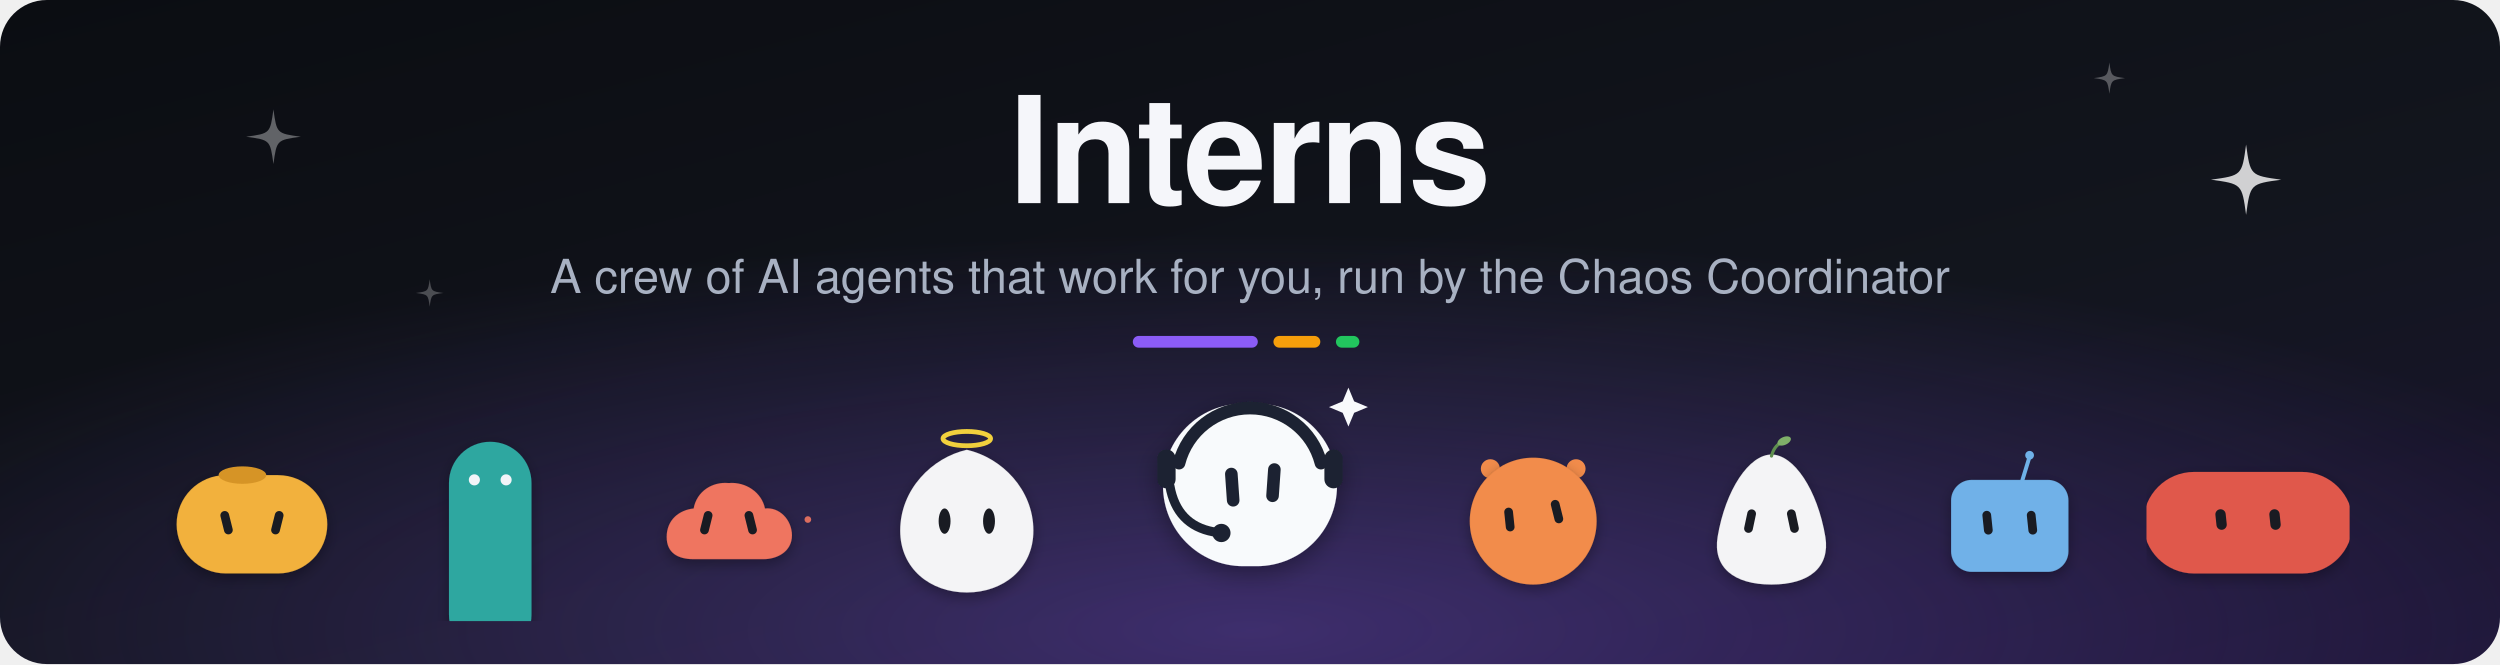
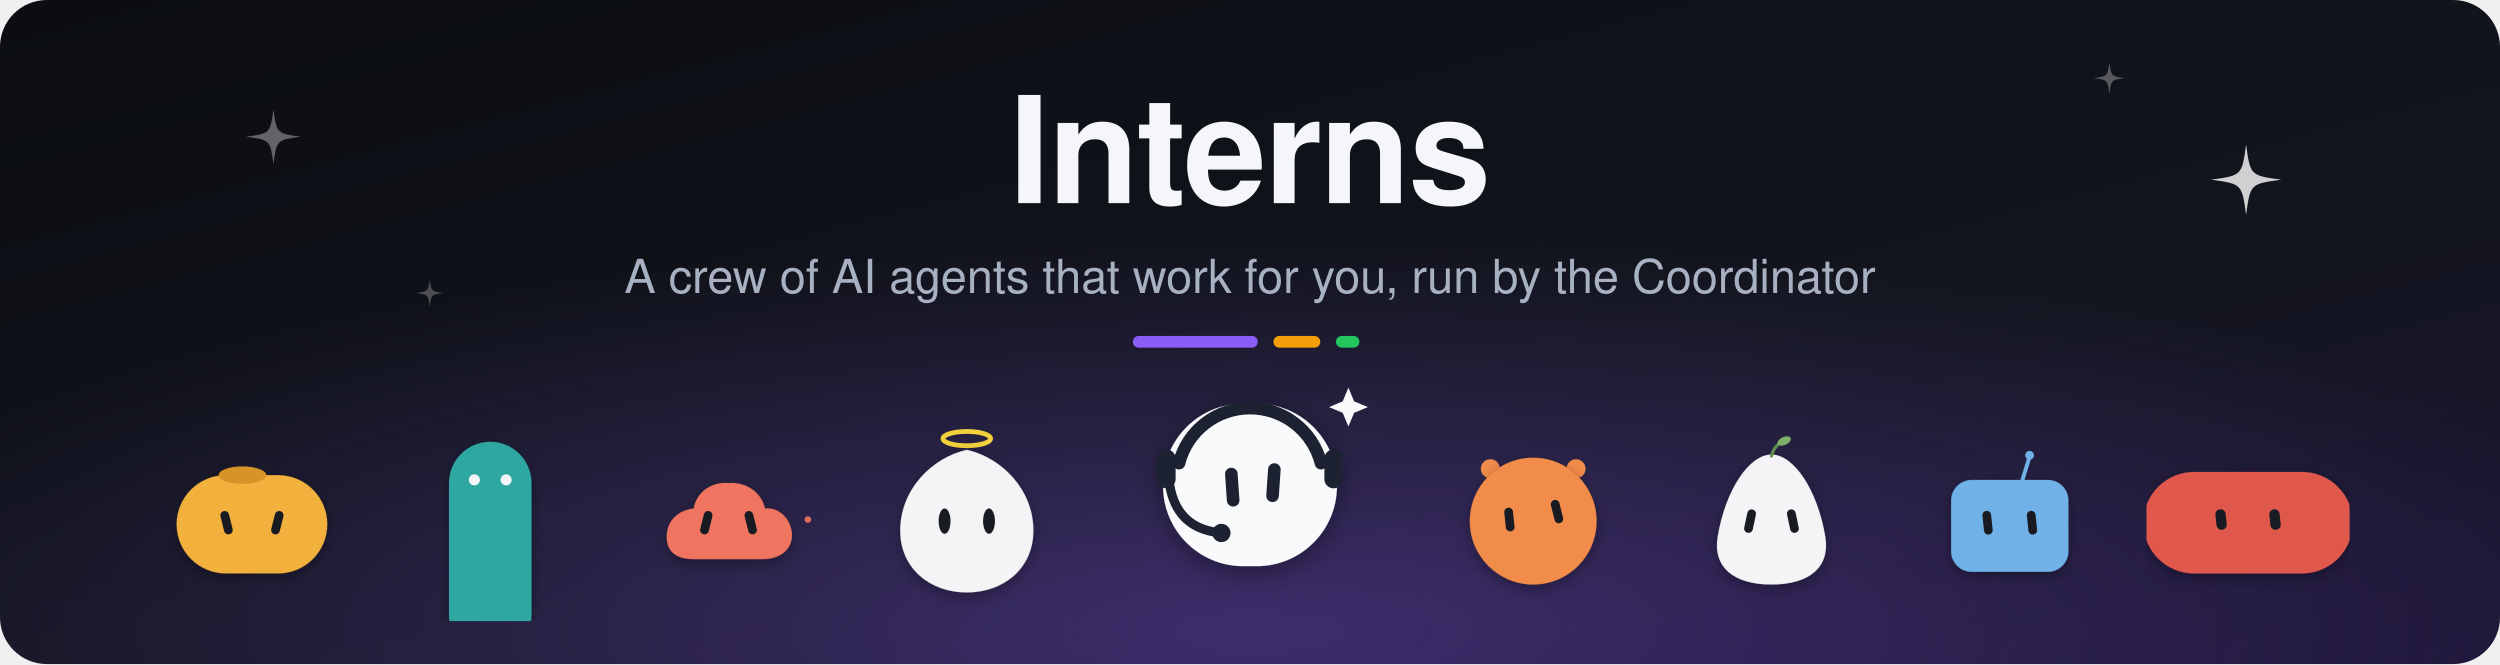
<svg xmlns="http://www.w3.org/2000/svg" viewBox="0 0 1280 340" width="1280" height="340" role="img" aria-label="Interns — a crew of AI agents that work for you">
  <defs>
    <linearGradient id="art-bg" x1="0" y1="0" x2="1" y2="1">
      <stop offset="0" stop-color="#0b0d12" />
      <stop offset="0.6" stop-color="#12151d" />
      <stop offset="1" stop-color="#1a1430" />
    </linearGradient>
    <radialGradient id="art-glow" cx="0.5" cy="0.95" r="0.6">
      <stop offset="0" stop-color="#8b5cf6" stop-opacity="0.35" />
      <stop offset="1" stop-color="#8b5cf6" stop-opacity="0" />
    </radialGradient>
  </defs>
  <rect width="1280" height="340" rx="24" fill="url(#art-bg)" />
  <rect width="1280" height="340" rx="24" fill="url(#art-glow)" />
  <path transform="translate(140 70) scale(14)" d="M0 -1 C0.12 -0.12 0.12 -0.12 1 0 C0.12 0.12 0.12 0.12 0 1 C-0.12 0.12 -0.12 0.12 -1 0 C-0.12 -0.12 -0.12 -0.12 0 -1Z" fill="#fff" opacity="0.35" />
  <path transform="translate(1150 92) scale(18)" d="M0 -1 C0.12 -0.12 0.12 -0.12 1 0 C0.12 0.12 0.12 0.12 0 1 C-0.12 0.12 -0.12 0.12 -1 0 C-0.12 -0.12 -0.12 -0.12 0 -1Z" fill="#fff" opacity="0.8" />
  <path transform="translate(1080 40) scale(8)" d="M0 -1 C0.12 -0.12 0.12 -0.12 1 0 C0.12 0.12 0.12 0.12 0 1 C-0.12 0.12 -0.12 0.12 -1 0 C-0.12 -0.12 -0.12 -0.12 0 -1Z" fill="#fff" opacity="0.3" />
  <path transform="translate(220 150) scale(7)" d="M0 -1 C0.12 -0.12 0.12 -0.12 1 0 C0.12 0.12 0.12 0.12 0 1 C-0.12 0.12 -0.12 0.12 -1 0 C-0.12 -0.12 -0.12 -0.12 0 -1Z" fill="#fff" opacity="0.25" />
  <text x="640.0" y="104" text-anchor="middle" font-family="-apple-system, BlinkMacSystemFont, 'Segoe UI', Helvetica, Arial, sans-serif" font-size="76" font-weight="800" fill="#f5f6fa" letter-spacing="-1">Interns</text>
-   <text x="640.0" y="150" text-anchor="middle" font-family="-apple-system, BlinkMacSystemFont, 'Segoe UI', Helvetica, Arial, sans-serif" font-size="24" fill="#a8b1c2">A crew of AI agents that work for you, run by the Chaos Coordinator</text>
+   <text x="640.0" y="150" text-anchor="middle" font-family="-apple-system, BlinkMacSystemFont, 'Segoe UI', Helvetica, Arial, sans-serif" font-size="24" fill="#a8b1c2">A crew of AI agents that work for you, run by the Coordinator</text>
  <rect x="580.0" y="172" width="64" height="6" rx="3" fill="#8b5cf6" />
  <rect x="652.0" y="172" width="24" height="6" rx="3" fill="#f59e0b" />
  <rect x="684.0" y="172" width="12" height="6" rx="3" fill="#22c55e" />
  <svg x="77" y="214" width="104" height="104" viewBox="0 0 256 256">
    <style>@keyframes f05dr{0%{transform:translate(0px,0px)}50%{transform:translate(4px,2px)}100%{transform:translate(0px,0px)}}.f05dr{animation:f05dr 10s cubic-bezier(.4,0,.6,1) -0s infinite;transform-box:fill-box;transform-origin:center}@keyframes f05nd{0%{transform:rotate(0deg)}45%{transform:rotate(0deg)}50%{transform:rotate(3deg)}60%{transform:rotate(3deg)}66%{transform:rotate(0deg)}100%{transform:rotate(0deg)}}.f05nd{animation:f05nd 14s cubic-bezier(.4,0,.6,1) -0s infinite;transform-box:fill-box;transform-origin:center}@keyframes f05bl{0%{transform:scale(1,1)}82%{transform:scale(1,1)}87%{transform:scale(1,.06)}92%{transform:scale(1,1)}100%{transform:scale(1,1)}}.f05bl{animation:f05bl 5.6s cubic-bezier(.4,0,.6,1) -1.7s infinite;transform-box:fill-box;transform-origin:center}@keyframes f05ml{0%{transform:rotate(0deg)}68%{transform:rotate(0deg)}75%{transform:rotate(-12deg)}88%{transform:rotate(-12deg)}95%{transform:rotate(0deg)}100%{transform:rotate(0deg)}}.f05ml{animation:f05ml 14s cubic-bezier(.4,0,.6,1) -0s infinite;transform-box:fill-box;transform-origin:center}@keyframes f05mr{0%{transform:rotate(0deg)}68%{transform:rotate(0deg)}75%{transform:rotate(12deg)}88%{transform:rotate(12deg)}95%{transform:rotate(0deg)}100%{transform:rotate(0deg)}}.f05mr{animation:f05mr 14s cubic-bezier(.4,0,.6,1) -0s infinite;transform-box:fill-box;transform-origin:center}@keyframes f05gl{0%{transform:translate(0px,0px)}15%{transform:translate(0px,0px)}22%{transform:translate(6px,0px)}40%{transform:translate(6px,0px)}47%{transform:translate(0px,0px)}100%{transform:translate(0px,0px)}}.f05gl{animation:f05gl 14s cubic-bezier(.4,0,.6,1) -0s infinite;transform-box:fill-box;transform-origin:center}</style>
    <defs>
      <filter id="f05sh" x="-45%" y="-45%" width="190%" height="200%">
        <feDropShadow dx="0" dy="6" stdDeviation="9" flood-color="#000" flood-opacity=".32" />
      </filter>
    </defs>
    <g transform="translate(128 134)">
      <g class="f05dr">
        <g class="f05nd">
          <rect x="-95" y="-62" width="190" height="124" rx="62" fill="#f2b13d" filter="url(#f05sh)" stroke="#000" stroke-opacity=".06" stroke-width="1.5" />
          <ellipse cx="-12" cy="-62" rx="30" ry="11" fill="#d69426" />
          <g transform="translate(0 -2)">
            <g class="f05gl">
              <g class="f05bl">
                <g transform="translate(-32 0)">
                  <g transform="rotate(-14)">
                    <g class="f05ml">
                      <rect x="-5.5" y="-15" width="11" height="30" rx="5.5" fill="#191b22" />
                    </g>
                  </g>
                </g>
                <g transform="translate(32 0)">
                  <g transform="rotate(14)">
                    <g class="f05mr">
                      <rect x="-5.5" y="-15" width="11" height="30" rx="5.5" fill="#191b22" />
                    </g>
                  </g>
                </g>
              </g>
            </g>
          </g>
        </g>
      </g>
    </g>
  </svg>
  <svg x="199" y="214" width="104" height="104" viewBox="0 0 256 256">
    <style>@keyframes f11dr{0%{transform:translate(0px,0px)}50%{transform:translate(3px,0px)}100%{transform:translate(0px,0px)}}.f11dr{animation:f11dr 12s cubic-bezier(.4,0,.6,1) -0s infinite;transform-box:fill-box;transform-origin:center}@keyframes f11bl{0%{transform:scale(1,1)}82%{transform:scale(1,1)}87%{transform:scale(1,.06)}92%{transform:scale(1,1)}100%{transform:scale(1,1)}}.f11bl{animation:f11bl 4.35s cubic-bezier(.4,0,.6,1) -2.6s infinite;transform-box:fill-box;transform-origin:center}@keyframes f11gl{0%{transform:translate(0px,0px)}10%{transform:translate(0px,0px)}17%{transform:translate(-7px,4px)}34%{transform:translate(-7px,4px)}45%{transform:translate(7px,4px)}60%{transform:translate(7px,4px)}68%{transform:translate(0px,0px)}100%{transform:translate(0px,0px)}}.f11gl{animation:f11gl 17s cubic-bezier(.4,0,.6,1) -0s infinite;transform-box:fill-box;transform-origin:center}</style>
    <defs>
      <filter id="f11sh" x="-45%" y="-45%" width="190%" height="200%">
        <feDropShadow dx="0" dy="6" stdDeviation="9" flood-color="#000" flood-opacity=".32" />
      </filter>
    </defs>
    <g transform="translate(128 150)">
      <g class="f11dr">
        <g>
          <rect x="-52" y="-120" width="104" height="270" rx="52" fill="#2ea7a0" filter="url(#f11sh)" />
          <g transform="translate(0 -72)">
            <g class="f11gl">
              <g class="f11bl">
                <g transform="translate(-20 0)">
                  <g transform="rotate(0)">
                    <circle r="7" fill="#f2f4f8" />
                  </g>
                </g>
                <g transform="translate(20 0)">
                  <g transform="rotate(0)">
                    <circle r="7" fill="#f2f4f8" />
                  </g>
                </g>
              </g>
            </g>
          </g>
        </g>
      </g>
    </g>
  </svg>
  <svg x="321" y="214" width="104" height="104" viewBox="0 0 256 256">
    <style>@keyframes f02dr{0%{transform:translate(0px,0px)}50%{transform:translate(3px,2px)}100%{transform:translate(0px,0px)}}.f02dr{animation:f02dr 9s cubic-bezier(.4,0,.6,1) -0s infinite;transform-box:fill-box;transform-origin:center}@keyframes f02nd{0%{transform:rotate(0deg)}10%{transform:rotate(0deg)}16%{transform:rotate(-5deg)}30%{transform:rotate(-5deg)}37%{transform:rotate(4deg)}50%{transform:rotate(4deg)}57%{transform:rotate(0deg)}100%{transform:rotate(0deg)}}.f02nd{animation:f02nd 15s cubic-bezier(.4,0,.6,1) -0s infinite;transform-box:fill-box;transform-origin:center}@keyframes f02bl{0%{transform:scale(1,1)}82%{transform:scale(1,1)}87%{transform:scale(1,.06)}92%{transform:scale(1,1)}100%{transform:scale(1,1)}}.f02bl{animation:f02bl 4.9s cubic-bezier(.4,0,.6,1) -0.6s infinite;transform-box:fill-box;transform-origin:center}@keyframes f02gl{0%{transform:translate(0px,0px)}55%{transform:translate(0px,0px)}61%{transform:translate(-6px,-5px)}72%{transform:translate(-6px,-5px)}79%{transform:translate(7px,0px)}90%{transform:translate(7px,0px)}96%{transform:translate(0px,0px)}100%{transform:translate(0px,0px)}}.f02gl{animation:f02gl 15s cubic-bezier(.4,0,.6,1) -0s infinite;transform-box:fill-box;transform-origin:center}@keyframes f02orb{0%{transform:rotate(40deg)}100%{transform:rotate(400deg)}}.f02orb{animation:f02orb 14s linear -0s infinite;transform-box:fill-box;transform-origin:-95.8px 4.2px}</style>
    <defs>
      <filter id="f02sh" x="-45%" y="-45%" width="190%" height="200%">
        <feDropShadow dx="0" dy="6" stdDeviation="9" flood-color="#000" flood-opacity=".32" />
      </filter>
    </defs>
    <g transform="translate(128 128)">
      <g class="f02dr">
        <g class="f02nd">
          <path d="M-78 22 C-78 0 -62 -12 -44 -14 C-40 -36 -20 -48 0 -46 C22 -48 42 -34 46 -14 C64 -16 80 0 80 20 C80 40 62 50 44 50 L-44 50 C-64 50 -78 42 -78 22 Z" fill="#ef7561" filter="url(#f02sh)" stroke="#000" stroke-opacity=".06" stroke-width="1.5" />
          <g transform="translate(0 4)">
            <g class="f02gl">
              <g class="f02bl">
                <g transform="translate(-28 0)">
                  <g transform="rotate(14)">
                    <rect x="-5.5" y="-15" width="11" height="30" rx="5.5" fill="#191b22" />
                  </g>
                </g>
                <g transform="translate(28 0)">
                  <g transform="rotate(-14)">
                    <rect x="-5.5" y="-15" width="11" height="30" rx="5.5" fill="#191b22" />
                  </g>
                </g>
              </g>
            </g>
          </g>
        </g>
      </g>
      <g class="f02orb">
        <circle cx="100" cy="0" r="4.2" fill="#ef7561" opacity=".9" />
      </g>
    </g>
  </svg>
  <svg x="443" y="214" width="104" height="104" viewBox="0 0 256 256">
    <style>@keyframes f07ha{0%{transform:translate(0px,0px)}50%{transform:translate(0px,-5px)}100%{transform:translate(0px,0px)}}.f07ha{animation:f07ha 5s cubic-bezier(.4,0,.6,1) -0s infinite;transform-box:fill-box;transform-origin:center}@keyframes f07dr{0%{transform:translate(0px,0px)}50%{transform:translate(0px,-5px)}100%{transform:translate(0px,0px)}}.f07dr{animation:f07dr 9s cubic-bezier(.4,0,.6,1) -0s infinite;transform-box:fill-box;transform-origin:center}@keyframes f07bl{0%{transform:scale(1,1)}82%{transform:scale(1,1)}87%{transform:scale(1,.06)}92%{transform:scale(1,1)}100%{transform:scale(1,1)}}.f07bl{animation:f07bl 5.9s cubic-bezier(.4,0,.6,1) -0.9s infinite;transform-box:fill-box;transform-origin:center}@keyframes f07gl{0%{transform:translate(0px,0px)}28%{transform:translate(0px,0px)}35%{transform:translate(0px,-6px)}55%{transform:translate(0px,-6px)}62%{transform:translate(0px,0px)}100%{transform:translate(0px,0px)}}.f07gl{animation:f07gl 16s cubic-bezier(.4,0,.6,1) -0s infinite;transform-box:fill-box;transform-origin:center}@keyframes f07wd{0%{transform:scale(1,1)}70%{transform:scale(1,1)}74%{transform:scale(1.22,1.22)}84%{transform:scale(1.22,1.22)}90%{transform:scale(1,1)}100%{transform:scale(1,1)}}.f07wd{animation:f07wd 16s cubic-bezier(.4,0,.6,1) -0s infinite;transform-box:fill-box;transform-origin:center}</style>
    <defs>
      <filter id="f07sh" x="-45%" y="-45%" width="190%" height="200%">
        <feDropShadow dx="0" dy="6" stdDeviation="9" flood-color="#000" flood-opacity=".32" />
      </filter>
    </defs>
    <g transform="translate(128 134)">
      <g class="f07dr">
        <g>
          <g transform="translate(0 -108)">
            <g class="f07ha">
              <ellipse rx="30" ry="9" fill="none" stroke="#f2d13d" stroke-width="6" />
            </g>
          </g>
          <path d="M0 -94 C-44 -84 -84 -44 -84 8 C-84 56 -46 86 0 86 C46 86 84 56 84 8 C84 -44 44 -84 0 -94 Z" fill="#f4f4f6" filter="url(#f07sh)" stroke="#000" stroke-opacity=".06" stroke-width="1.5" />
          <g transform="translate(0 -4)">
            <g class="f07gl">
              <g class="f07bl">
                <g class="f07wd">
                  <g transform="translate(-28 0)">
                    <g transform="rotate(0)">
                      <ellipse rx="7.5" ry="16" fill="#191b22" />
                    </g>
                  </g>
                  <g transform="translate(28 0)">
                    <g transform="rotate(0)">
                      <ellipse rx="7.5" ry="16" fill="#191b22" />
                    </g>
                  </g>
                </g>
              </g>
            </g>
          </g>
        </g>
      </g>
    </g>
  </svg>
  <svg x="565" y="168" width="150" height="150" viewBox="0 0 256 256">
    <style>
    .cc-head { animation: cc-breathe 6s ease-in-out infinite; transform-box: fill-box; transform-origin: 50% 60%; }
    .cc-eyes { animation: cc-blink 5.2s ease-in-out infinite; transform-box: fill-box; transform-origin: 50% 50%; }
    .cc-spark { animation: cc-twinkle 3.4s ease-in-out infinite; transform-box: fill-box; transform-origin: 50% 50%; }
    @keyframes cc-breathe { 0%,100% { transform: scale(1) } 50% { transform: scale(1.02) translateY(-2px) } }
    @keyframes cc-blink { 0%,91%,100% { transform: scaleY(1) } 93%,95% { transform: scaleY(0.08) } 97% { transform: scaleY(1) } }
    @keyframes cc-twinkle { 0%,100% { transform: scale(0.7) rotate(0deg); opacity:.45 } 50% { transform: scale(1.15) rotate(45deg); opacity:1 } }
  </style>
    <defs>
      <filter id="cc-soft" x="-30%" y="-30%" width="160%" height="160%">
        <feDropShadow dx="0" dy="6" stdDeviation="10" flood-color="#0b0d12" flood-opacity="0.35" />
      </filter>
    </defs>
    <g class="cc-head" filter="url(#cc-soft)">
      <rect x="52" y="66" width="152" height="142" rx="70" fill="#f8fafc" />
      <path d="M66 118 A64 64 0 0 1 190 118" fill="none" stroke="#1e2430" stroke-width="11" stroke-linecap="round" />
      <rect x="47" y="106" width="16" height="34" rx="8" fill="#1e2430" />
      <rect x="193" y="106" width="16" height="34" rx="8" fill="#1e2430" />
      <path d="M58 138 Q64 172 96 178" fill="none" stroke="#1e2430" stroke-width="8" stroke-linecap="round" />
      <circle cx="103" cy="179" r="8" fill="#1e2430" />
      <g class="cc-eyes">
        <rect x="107" y="122" width="11" height="34" rx="5.5" fill="#1e2430" transform="rotate(-4 112 139)" />
        <rect x="143" y="118" width="11" height="34" rx="5.5" fill="#1e2430" transform="rotate(4 148 135)" />
      </g>
    </g>
    <path class="cc-spark" d="M214 52 L219 64 L231 69 L219 74 L214 86 L209 74 L197 69 L209 64 Z" fill="#f8fafc" />
  </svg>
  <svg x="733" y="214" width="104" height="104" viewBox="0 0 256 256">
    <style>@keyframes f19wk{0%{transform:scale(1,1)}52%{transform:scale(1,1)}55%{transform:scale(1,.06)}58%{transform:scale(1,1)}100%{transform:scale(1,1)}}.f19wk{animation:f19wk 7.3s cubic-bezier(.4,0,.6,1) -2.4s infinite;transform-box:fill-box;transform-origin:center}@keyframes f19dr{0%{transform:translate(0px,0px)}50%{transform:translate(0px,-3px)}100%{transform:translate(0px,0px)}}.f19dr{animation:f19dr 4.2s cubic-bezier(.4,0,.6,1) -0s infinite;transform-box:fill-box;transform-origin:center}@keyframes f19nd{0%{transform:rotate(4deg)}20%{transform:rotate(4deg)}27%{transform:rotate(8deg)}42%{transform:rotate(8deg)}50%{transform:rotate(2deg)}68%{transform:rotate(2deg)}75%{transform:rotate(4deg)}100%{transform:rotate(4deg)}}.f19nd{animation:f19nd 15s cubic-bezier(.4,0,.6,1) -0s infinite;transform-box:fill-box;transform-origin:center}@keyframes f19bl{0%{transform:scale(1,1)}82%{transform:scale(1,1)}87%{transform:scale(1,.06)}92%{transform:scale(1,1)}100%{transform:scale(1,1)}}.f19bl{animation:f19bl 4.3s cubic-bezier(.4,0,.6,1) -2.4s infinite;transform-box:fill-box;transform-origin:center}@keyframes f19gl{0%{transform:translate(0px,0px)}55%{transform:translate(0px,0px)}62%{transform:translate(-7px,0px)}78%{transform:translate(-7px,0px)}85%{transform:translate(0px,0px)}100%{transform:translate(0px,0px)}}.f19gl{animation:f19gl 15s cubic-bezier(.4,0,.6,1) -0s infinite;transform-box:fill-box;transform-origin:center}</style>
    <defs>
      <filter id="f19sh" x="-45%" y="-45%" width="190%" height="200%">
        <feDropShadow dx="0" dy="6" stdDeviation="9" flood-color="#000" flood-opacity=".32" />
      </filter>
    </defs>
    <g transform="translate(128 130)">
      <g class="f19dr">
        <g class="f19nd">
          <circle cx="-54" cy="-66" r="12" fill="#f28c4b" />
          <circle cx="54" cy="-66" r="12" fill="#f28c4b" />
          <circle r="80" fill="#f28c4b" filter="url(#f19sh)" stroke="#000" stroke-opacity=".06" stroke-width="1.5" />
          <g transform="translate(0 0)">
            <g class="f19gl">
              <g class="f19bl">
                <g transform="translate(-30 -2)">
                  <g transform="rotate(-6)">
                    <rect x="-5.5" y="-15" width="11" height="30" rx="5.5" fill="#191b22" />
                  </g>
                </g>
                <g transform="translate(30 -12)">
                  <g transform="rotate(-14)">
                    <g class="f19wk">
                      <rect x="-5.5" y="-15" width="11" height="30" rx="5.5" fill="#191b22" />
                    </g>
                  </g>
                </g>
              </g>
            </g>
          </g>
        </g>
      </g>
    </g>
  </svg>
  <svg x="855" y="214" width="104" height="104" viewBox="0 0 256 256">
    <style>@keyframes f14spr{0%{transform:rotate(-4deg)}50%{transform:rotate(5deg)}100%{transform:rotate(-4deg)}}.f14spr{animation:f14spr 4.5s cubic-bezier(.4,0,.6,1) -0s infinite;transform-box:fill-box;transform-origin:0% 100%}@keyframes f14dr{0%{transform:translate(0px,0px)}50%{transform:translate(0px,3px)}100%{transform:translate(0px,0px)}}.f14dr{animation:f14dr 7.5s cubic-bezier(.4,0,.6,1) -0s infinite;transform-box:fill-box;transform-origin:center}@keyframes f14nd{0%{transform:rotate(-3deg)}12%{transform:rotate(-3deg)}20%{transform:rotate(3deg)}38%{transform:rotate(3deg)}46%{transform:rotate(-3deg)}100%{transform:rotate(-3deg)}}.f14nd{animation:f14nd 14s cubic-bezier(.4,0,.6,1) -0s infinite;transform-box:fill-box;transform-origin:center}@keyframes f14bl{0%{transform:scale(1,1)}82%{transform:scale(1,1)}87%{transform:scale(1,.06)}92%{transform:scale(1,1)}100%{transform:scale(1,1)}}.f14bl{animation:f14bl 4.75s cubic-bezier(.4,0,.6,1) -1.2s infinite;transform-box:fill-box;transform-origin:center}@keyframes f14gl{0%{transform:translate(0px,0px)}50%{transform:translate(0px,0px)}57%{transform:translate(0px,-6px)}76%{transform:translate(0px,-6px)}83%{transform:translate(0px,0px)}100%{transform:translate(0px,0px)}}.f14gl{animation:f14gl 14s cubic-bezier(.4,0,.6,1) -0s infinite;transform-box:fill-box;transform-origin:center}</style>
    <defs>
      <filter id="f14sh" x="-45%" y="-45%" width="190%" height="200%">
        <feDropShadow dx="0" dy="6" stdDeviation="9" flood-color="#000" flood-opacity=".32" />
      </filter>
    </defs>
    <g transform="translate(128 132)">
      <g class="f14dr">
        <g class="f14nd">
          <path d="M0 -86 C28 -86 58 -42 68 18 C74 56 48 78 0 78 C-48 78 -74 56 -68 18 C-58 -42 -28 -86 0 -86 Z" fill="#f4f4f6" filter="url(#f14sh)" stroke="#000" stroke-opacity=".06" stroke-width="1.5" />
          <g transform="translate(0 -84)">
            <g class="f14spr">
              <path d="M0 0 Q3 -12 12 -17" fill="none" stroke="#5f8f4f" stroke-width="4" stroke-linecap="round" />
              <ellipse cx="16" cy="-19" rx="9" ry="5" fill="#7fb069" transform="rotate(-24 16 -19)" />
            </g>
          </g>
          <g transform="translate(0 -2)">
            <g class="f14gl">
              <g class="f14bl">
                <g transform="translate(-27 0)">
                  <g transform="rotate(12)">
                    <rect x="-5.5" y="-15" width="11" height="30" rx="5.5" fill="#191b22" />
                  </g>
                </g>
                <g transform="translate(27 0)">
                  <g transform="rotate(-12)">
                    <rect x="-5.5" y="-15" width="11" height="30" rx="5.5" fill="#191b22" />
                  </g>
                </g>
              </g>
            </g>
          </g>
        </g>
      </g>
    </g>
  </svg>
  <svg x="977" y="214" width="104" height="104" viewBox="0 0 256 256">
    <style>@keyframes f01an{0%{transform:rotate(-4deg)}50%{transform:rotate(4deg)}100%{transform:rotate(-4deg)}}.f01an{animation:f01an 5.5s cubic-bezier(.4,0,.6,1) -0s infinite;transform-box:fill-box;transform-origin:0% 100%}@keyframes f01dr{0%{transform:translate(0px,0px)}50%{transform:translate(0px,3px)}100%{transform:translate(0px,0px)}}.f01dr{animation:f01dr 7s cubic-bezier(.4,0,.6,1) -0s infinite;transform-box:fill-box;transform-origin:center}@keyframes f01nd{0%{transform:translate(0px,0px)}58%{transform:translate(0px,0px)}63%{transform:translate(0px,5px)}68%{transform:translate(0px,0px)}73%{transform:translate(0px,5px)}78%{transform:translate(0px,0px)}100%{transform:translate(0px,0px)}}.f01nd{animation:f01nd 13s cubic-bezier(.4,0,.6,1) -0s infinite;transform-box:fill-box;transform-origin:center}@keyframes f01bl{0%{transform:scale(1,1)}82%{transform:scale(1,1)}87%{transform:scale(1,.06)}92%{transform:scale(1,1)}100%{transform:scale(1,1)}}.f01bl{animation:f01bl 4.2s cubic-bezier(.4,0,.6,1) 0s infinite;transform-box:fill-box;transform-origin:center}@keyframes f01gl{0%{transform:translate(0px,0px)}6%{transform:translate(0px,0px)}12%{transform:translate(-8px,0px)}26%{transform:translate(-8px,0px)}34%{transform:translate(8px,0px)}48%{transform:translate(8px,0px)}55%{transform:translate(0px,0px)}100%{transform:translate(0px,0px)}}.f01gl{animation:f01gl 13s cubic-bezier(.4,0,.6,1) -0s infinite;transform-box:fill-box;transform-origin:center}</style>
    <defs>
      <filter id="f01sh" x="-45%" y="-45%" width="190%" height="200%">
        <feDropShadow dx="0" dy="6" stdDeviation="9" flood-color="#000" flood-opacity=".32" />
      </filter>
    </defs>
    <g transform="translate(128 136)">
      <g class="f01dr">
        <g class="f01nd">
          <rect x="-74" y="-58" width="148" height="116" rx="26" fill="#6fb1e8" filter="url(#f01sh)" stroke="#000" stroke-opacity=".06" stroke-width="1.5" />
          <g transform="translate(16 -58)">
            <g class="f01an">
              <path d="M0 0 L8 -26" stroke="#6fb1e8" stroke-width="5" stroke-linecap="round" />
              <circle cx="9" cy="-31" r="5.5" fill="#6fb1e8" />
            </g>
          </g>
          <g transform="translate(0 -4)">
            <g class="f01gl">
              <g class="f01bl">
                <g transform="translate(-28 0)">
                  <g transform="rotate(-6)">
                    <rect x="-5.5" y="-15" width="11" height="30" rx="5.5" fill="#191b22" />
                  </g>
                </g>
                <g transform="translate(28 0)">
                  <g transform="rotate(-6)">
                    <rect x="-5.5" y="-15" width="11" height="30" rx="5.5" fill="#191b22" />
                  </g>
                </g>
              </g>
            </g>
          </g>
        </g>
      </g>
    </g>
  </svg>
  <svg x="1099" y="214" width="104" height="104" viewBox="0 0 256 256">
    <style>@keyframes f17dr{0%{transform:translate(0px,0px)}50%{transform:translate(0px,3px)}100%{transform:translate(0px,0px)}}.f17dr{animation:f17dr 5s cubic-bezier(.4,0,.6,1) -0s infinite;transform-box:fill-box;transform-origin:center}@keyframes f17nd{0%{transform:rotate(0deg)}18%{transform:rotate(0deg)}25%{transform:rotate(-3deg)}44%{transform:rotate(-3deg)}52%{transform:rotate(0deg)}100%{transform:rotate(0deg)}}.f17nd{animation:f17nd 12s cubic-bezier(.4,0,.6,1) -0s infinite;transform-box:fill-box;transform-origin:center}@keyframes f17bl{0%{transform:scale(1,1)}82%{transform:scale(1,1)}87%{transform:scale(1,.06)}92%{transform:scale(1,1)}100%{transform:scale(1,1)}}.f17bl{animation:f17bl 3.9s cubic-bezier(.4,0,.6,1) -1.6s infinite;transform-box:fill-box;transform-origin:center}@keyframes f17gl{0%{transform:translate(0px,0px)}60%{transform:translate(0px,0px)}66%{transform:translate(9px,0px)}80%{transform:translate(9px,0px)}87%{transform:translate(-6px,0px)}94%{transform:translate(-6px,0px)}100%{transform:translate(0px,0px)}}.f17gl{animation:f17gl 12s cubic-bezier(.4,0,.6,1) -0s infinite;transform-box:fill-box;transform-origin:center}</style>
    <defs>
      <filter id="f17sh" x="-45%" y="-45%" width="190%" height="200%">
        <feDropShadow dx="0" dy="6" stdDeviation="9" flood-color="#000" flood-opacity=".32" />
      </filter>
    </defs>
    <g transform="translate(128 132)">
      <g class="f17dr">
        <g class="f17nd">
          <rect x="-132" y="-64" width="264" height="128" rx="64" fill="#e0584c" filter="url(#f17sh)" />
          <g transform="translate(0 -4)">
            <g class="f17gl">
              <g class="f17bl">
                <g transform="translate(-34 0)">
                  <g transform="rotate(-6)">
                    <rect x="-6.5" y="-13" width="13" height="26" rx="6.5" fill="#191b22" />
                  </g>
                </g>
                <g transform="translate(34 0)">
                  <g transform="rotate(-6)">
                    <rect x="-6.5" y="-13" width="13" height="26" rx="6.5" fill="#191b22" />
                  </g>
                </g>
              </g>
            </g>
          </g>
        </g>
      </g>
    </g>
  </svg>
</svg>
